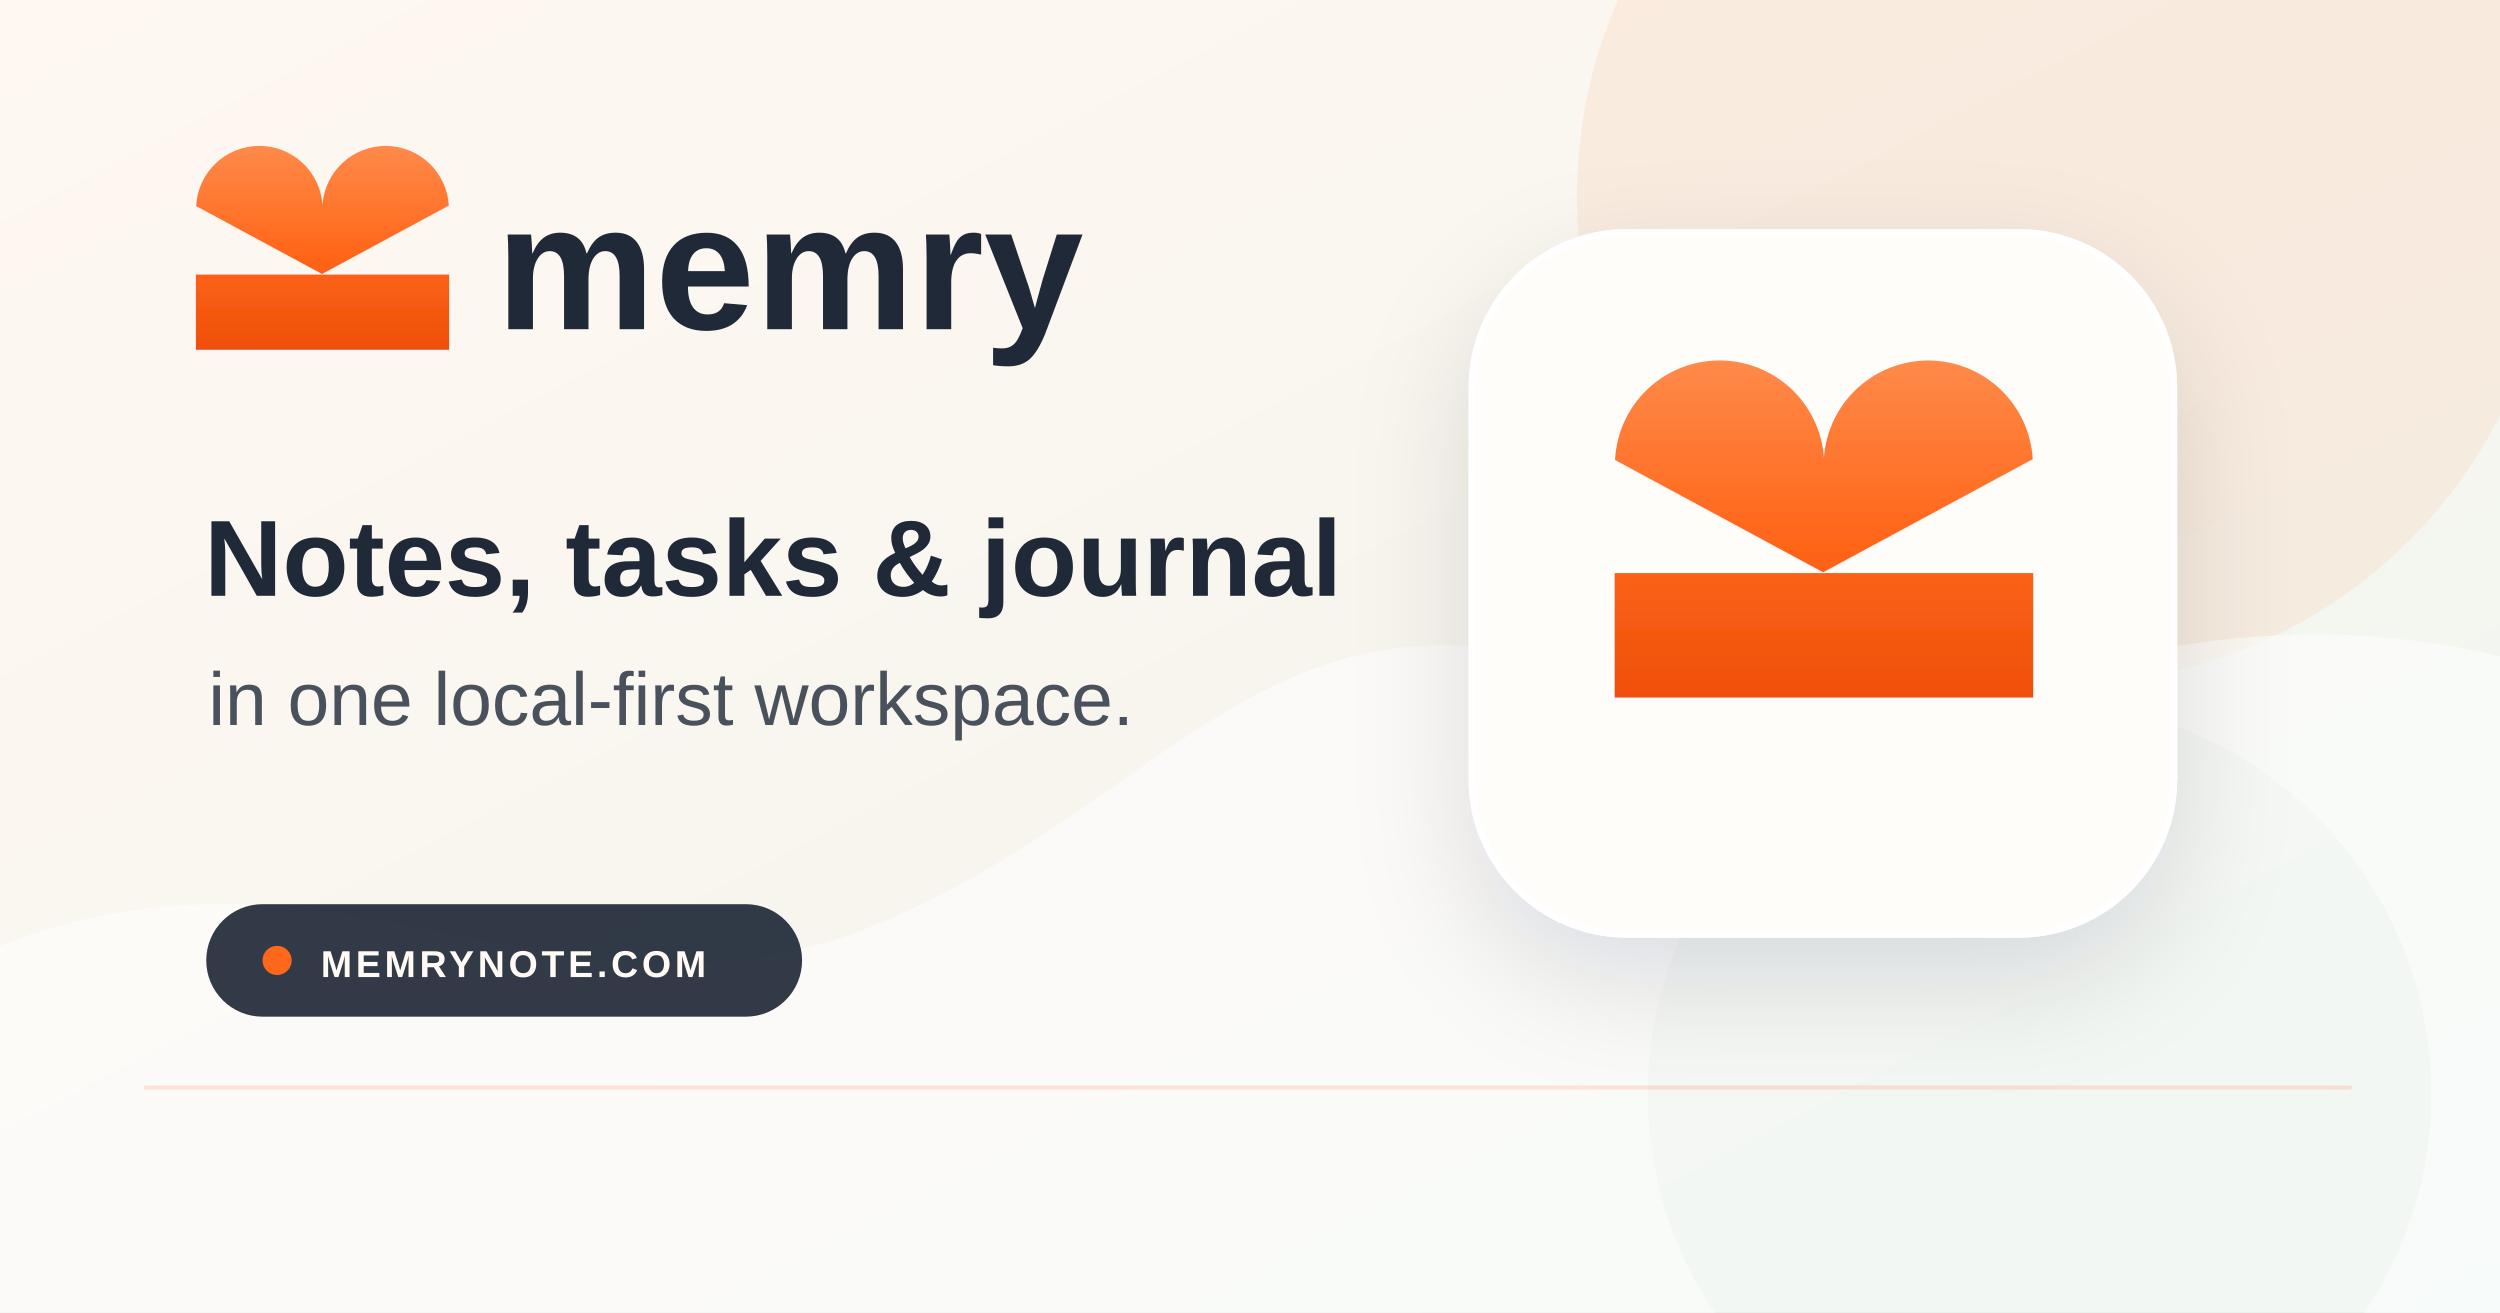
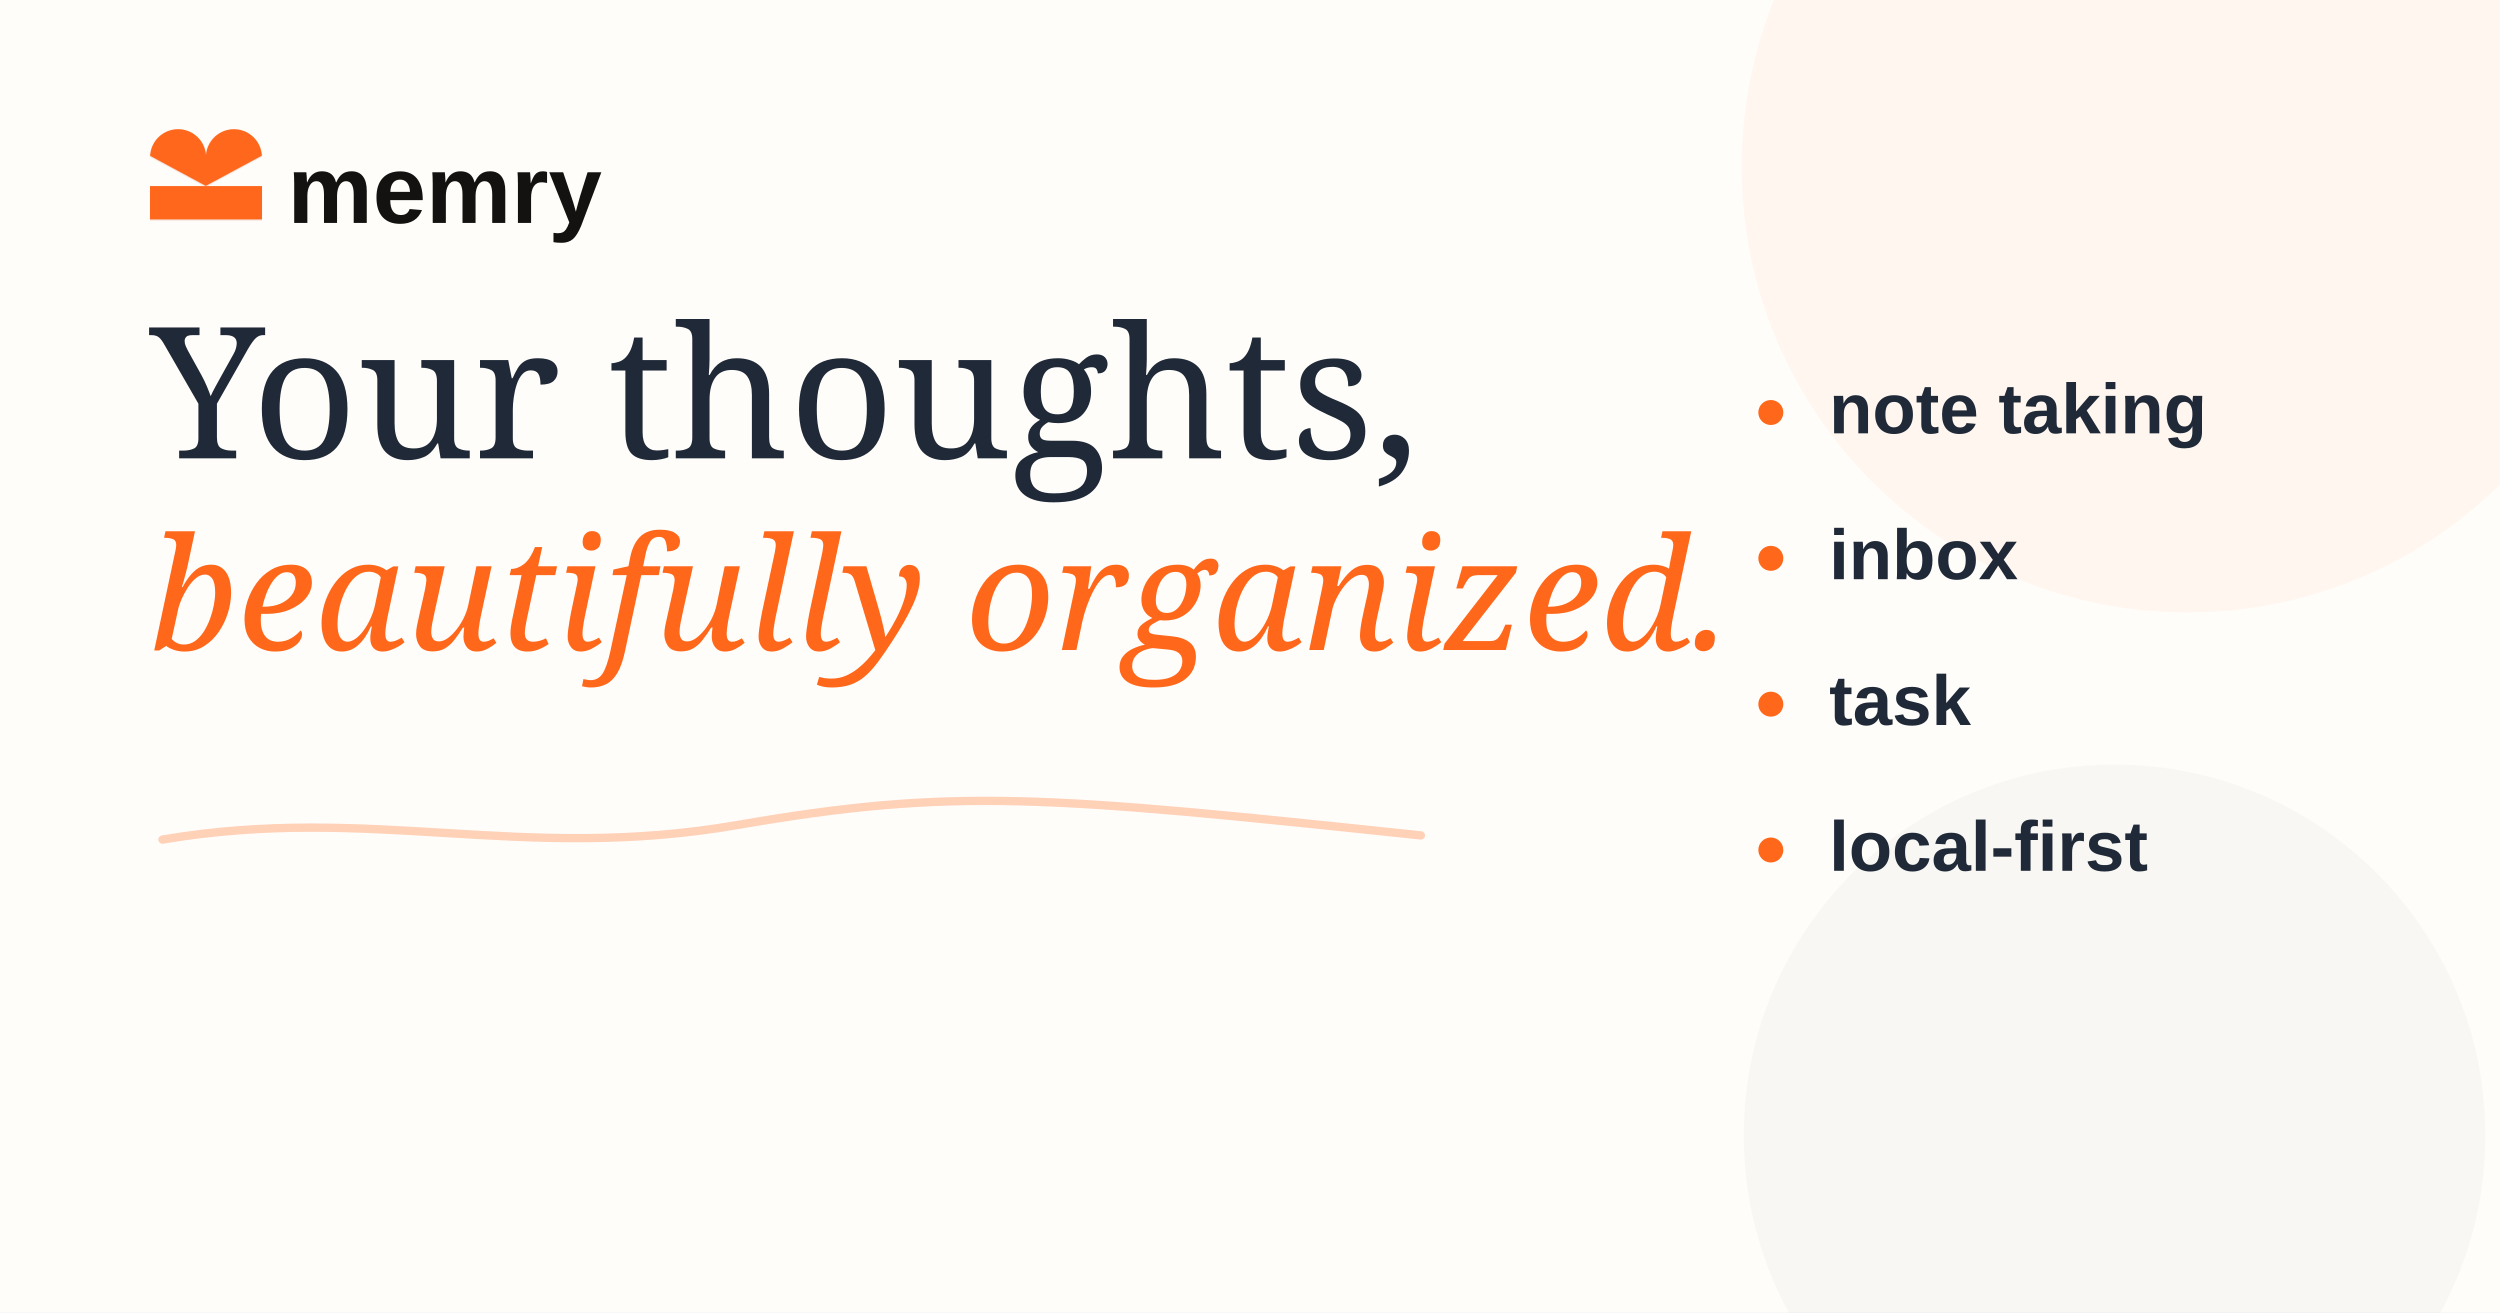
<svg xmlns="http://www.w3.org/2000/svg" width="1200" height="630" viewBox="0 0 1200 630">
  <defs>
-     <linearGradient id="bg" x1="0" y1="0" x2="1" y2="1">
-       <stop offset="0" stop-color="#fff8f2" />
-       <stop offset="0.52" stop-color="#f8f5ef" />
-       <stop offset="1" stop-color="#eef7f1" />
-     </linearGradient>
-     <linearGradient id="mark" x1="0" y1="0" x2="0" y2="1">
-       <stop offset="0" stop-color="#ff8a4a" />
-       <stop offset="0.52" stop-color="#ff671a" />
-       <stop offset="1" stop-color="#ef4f0b" />
-     </linearGradient>
-     <filter id="markShadow" x="-18%" y="-18%" width="136%" height="150%" color-interpolation-filters="sRGB">
-       <feDropShadow dx="0" dy="18" stdDeviation="20" flood-color="#91330f" flood-opacity="0.24" />
-       <feDropShadow dx="0" dy="3" stdDeviation="2" flood-color="#fff3ea" flood-opacity="0.7" />
+     <filter id="markShadow" x="-18%" y="-18%" width="136%" height="145%" color-interpolation-filters="sRGB">
+       <feDropShadow dx="0" dy="10" stdDeviation="10" flood-color="#91330f" flood-opacity="0.18" />
    </filter>
-     <filter id="cardShadow" x="-16%" y="-16%" width="132%" height="140%" color-interpolation-filters="sRGB">
-       <feDropShadow dx="0" dy="22" stdDeviation="28" flood-color="#1f2937" flood-opacity="0.12" />
+     <filter id="panelShadow" x="-18%" y="-18%" width="136%" height="145%" color-interpolation-filters="sRGB">
+       <feDropShadow dx="0" dy="18" stdDeviation="28" flood-color="#1f2937" flood-opacity="0.08" />
    </filter>
  </defs>
-   <rect width="1200" height="630" fill="url(#bg)" />
-   <circle cx="991" cy="94" r="234" fill="#ff671a" opacity="0.08" />
-   <circle cx="979" cy="525" r="188" fill="#2d6a4f" opacity="0.07" />
-   <path d="M0 454C158 391 270 502 415 446C560 389 610 267 772 325C934 383 1010 271 1200 315V630H0V454Z" fill="#ffffff" opacity="0.54" />
-   <path d="M70 522H1128" fill="none" stroke="#ff671a" stroke-linecap="round" stroke-width="2" opacity="0.16" />
-   <g transform="translate(94 70) scale(0.095)" filter="url(#markShadow)">
-     <path d="M637.44 648L1.28 304.64C5.207 223.285 40.015 146.493 98.597 89.907C157.18 33.32 235.144 1.204 316.571 0.104C398.013 -1 476.811 28.995 536.904 83.973C596.997 138.952 633.863 214.776 639.992 296C646.154 215.041 682.856 139.453 742.669 84.547C802.481 29.64 880.936 -0.48 962.123 0.296C1043.31 1.067 1121.18 32.676 1179.92 88.712C1238.68 144.748 1273.94 221.024 1278.56 302.085L637.44 648ZM0 650.239V1031.04H1280V650.239H0Z" fill="url(#mark)" />
-   </g>
-   <text x="238" y="158" fill="#1f2937" font-family="Arial, Helvetica, sans-serif" font-size="86" font-weight="800" letter-spacing="0">
-     memry
-   </text>
-   <text x="98" y="286" fill="#1f2937" font-family="Arial, Helvetica, sans-serif" font-size="52" font-weight="760" letter-spacing="0">
-     Notes, tasks &amp; journal
-   </text>
-   <text x="100" y="348" fill="#49515d" font-family="Arial, Helvetica, sans-serif" font-size="36" font-weight="500" letter-spacing="0">
-     in one local-first workspace.
-   </text>
-   <g transform="translate(99 434)">
-     <rect width="286" height="54" rx="27" fill="#1f2937" opacity="0.92" />
-     <circle cx="34" cy="27" r="7" fill="#ff671a" />
-     <text x="55" y="35" fill="#fffaf4" font-family="Arial, Helvetica, sans-serif" font-size="18" font-weight="700" letter-spacing="1.8">
-       MEMRYNOTE.COM
+   <rect width="1200" height="630" fill="#fffcf7" />
+   <rect width="1200" height="630" fill="#ffffff" opacity="0.38" />
+   <circle cx="1050" cy="80" r="214" fill="#ff671a" opacity="0.045" />
+   <circle cx="1015" cy="545" r="178" fill="#5b7f6a" opacity="0.045" />
+   <g transform="translate(72 62)">
+     <g transform="translate(0 0) scale(0.042)" filter="url(#markShadow)">
+       <path d="M637.44 648L1.28 304.64C5.207 223.285 40.015 146.493 98.597 89.907C157.18 33.32 235.144 1.204 316.571 0.104C398.013 -1 476.811 28.995 536.904 83.973C596.997 138.952 633.863 214.776 639.992 296C646.154 215.041 682.856 139.453 742.669 84.547C802.481 29.64 880.936 -0.48 962.123 0.296C1043.31 1.067 1121.18 32.676 1179.92 88.712C1238.68 144.748 1273.94 221.024 1278.56 302.085L637.44 648ZM0 650.239V1031.04H1280V650.239H0Z" fill="#ff671a" />
+     </g>
+     <text x="66" y="45" fill="#141210" font-family="Satoshi, Arial, Helvetica, sans-serif" font-size="46" font-weight="800" letter-spacing="0">
+       memry
    </text>
  </g>
-   <g transform="translate(705 110)" filter="url(#cardShadow)">
-     <rect width="340" height="340" rx="76" fill="#fffdfa" />
-     <rect x="1.5" y="1.5" width="337" height="337" rx="74.5" fill="none" stroke="#ffffff" stroke-width="3" />
-     <g transform="translate(70 63) scale(0.157)" filter="url(#markShadow)">
-       <path d="M637.44 648L1.28 304.64C5.207 223.285 40.015 146.493 98.597 89.907C157.18 33.32 235.144 1.204 316.571 0.104C398.013 -1 476.811 28.995 536.904 83.973C596.997 138.952 633.863 214.776 639.992 296C646.154 215.041 682.856 139.453 742.669 84.547C802.481 29.64 880.936 -0.48 962.123 0.296C1043.31 1.067 1121.18 32.676 1179.92 88.712C1238.68 144.748 1273.94 221.024 1278.56 302.085L637.44 648ZM0 650.239V1031.04H1280V650.239H0Z" fill="url(#mark)" />
+   <g transform="translate(72 220)">
+     <text x="0" y="0" fill="#1f2937" font-family="'Instrument Serif', Georgia, serif" font-size="88" font-weight="400" letter-spacing="0">
+       <tspan x="0" dy="0">Your thoughts,</tspan>
+       <tspan x="0" dy="92" fill="#ff671a" font-size="75" font-style="italic">beautifully organized.</tspan>
+     </text>
+     <path d="M6 183C106 166 178 194 282 176S430 162 610 181" fill="none" stroke="#ff671a" stroke-linecap="round" stroke-width="4" opacity="0.3" />
+   </g>
+   <g transform="translate(850 208)" fill="#1f2937" font-family="Satoshi, Arial, Helvetica, sans-serif" font-size="34" font-weight="700" letter-spacing="0">
+     <g transform="translate(0 0)">
+       <circle cx="0" cy="-10" r="6" fill="#ff671a" />
+       <text x="28" y="0">note taking</text>
+     </g>
+     <g transform="translate(0 70)">
+       <circle cx="0" cy="-10" r="6" fill="#ff671a" />
+       <text x="28" y="0">inbox</text>
+     </g>
+     <g transform="translate(0 140)">
+       <circle cx="0" cy="-10" r="6" fill="#ff671a" />
+       <text x="28" y="0">task</text>
+     </g>
+     <g transform="translate(0 210)">
+       <circle cx="0" cy="-10" r="6" fill="#ff671a" />
+       <text x="28" y="0">local-first</text>
    </g>
  </g>
</svg>
